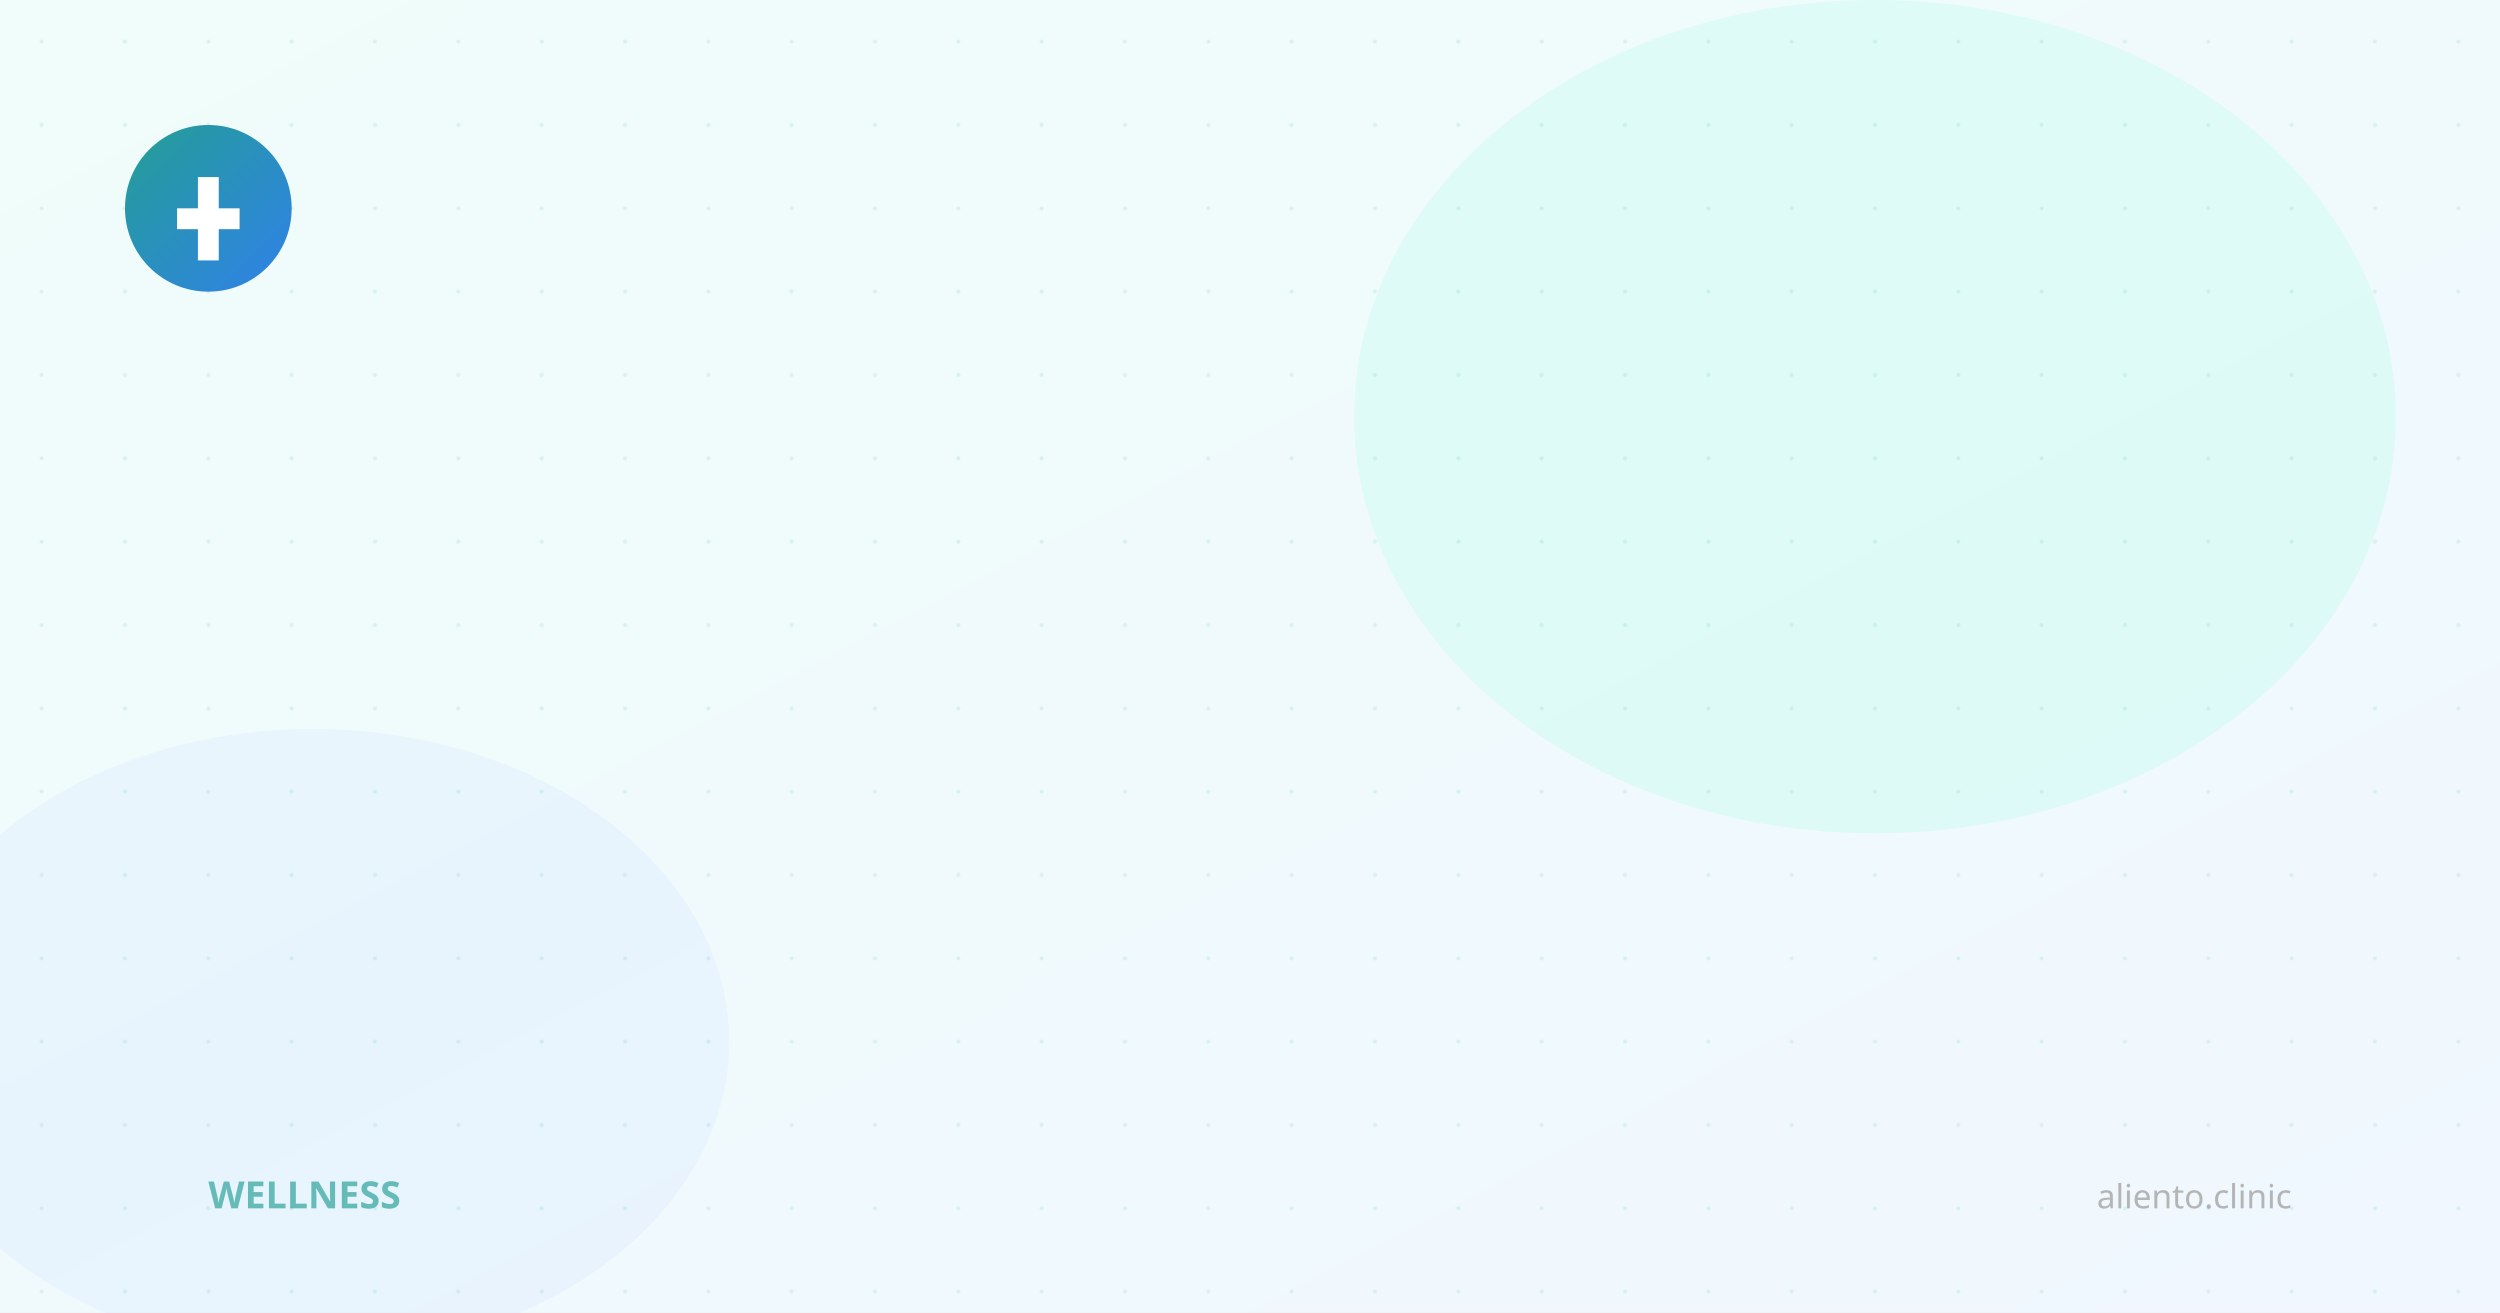
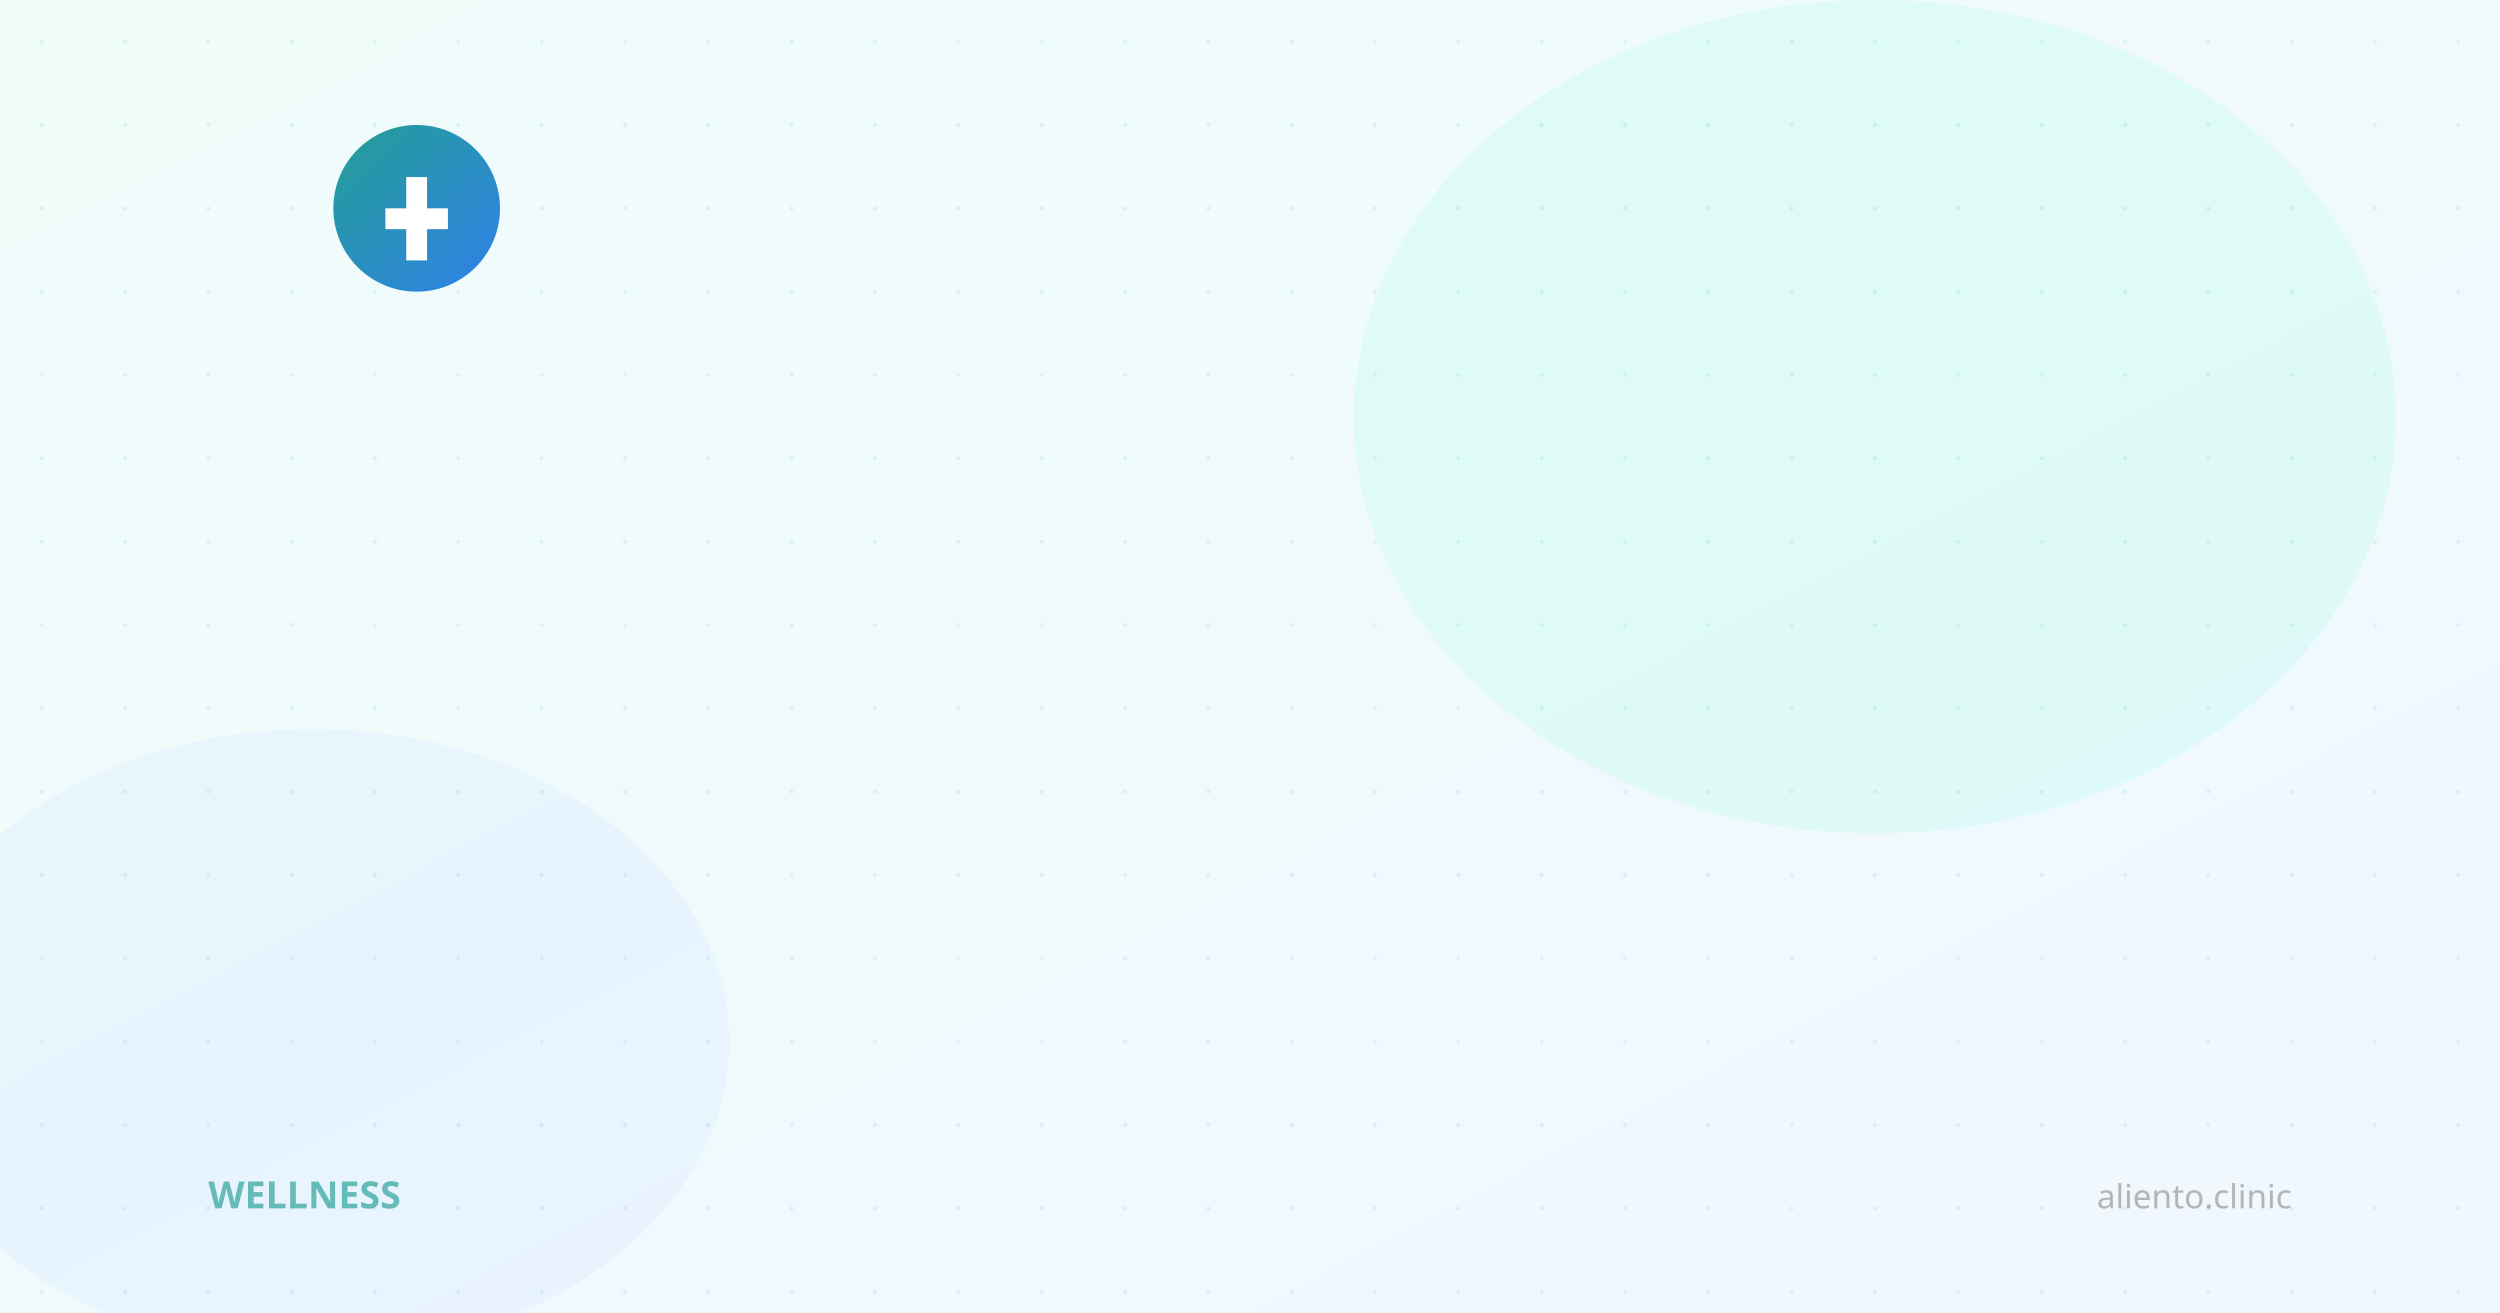
<svg xmlns="http://www.w3.org/2000/svg" width="1200" height="630" viewBox="0 0 1200 630" fill="none">
  <defs>
    <linearGradient id="bg" x1="0%" y1="0%" x2="100%" y2="100%">
      <stop offset="0%" style="stop-color:#f0fdfa" />
      <stop offset="100%" style="stop-color:#f0f7ff" />
    </linearGradient>
    <linearGradient id="accent" x1="0%" y1="0%" x2="100%" y2="100%">
      <stop offset="0%" style="stop-color:#0d9488" />
      <stop offset="100%" style="stop-color:#1a73e8" />
    </linearGradient>
  </defs>
  <rect width="1200" height="630" fill="url(#bg)" />
  <ellipse cx="900" cy="200" rx="250" ry="200" fill="#ccfbf1" opacity="0.5" />
  <ellipse cx="150" cy="500" rx="200" ry="150" fill="#dbeafe" opacity="0.4" />
  <pattern id="dots" width="40" height="40" patternUnits="userSpaceOnUse">
    <circle cx="20" cy="20" r="1" fill="#0d9488" opacity="0.1" />
  </pattern>
  <rect width="1200" height="630" fill="url(#dots)" />
-   <circle cx="100" cy="100" r="40" fill="url(#accent)" opacity="0.9" />
-   <path d="M85 100 L95 100 L95 85 L105 85 L105 100 L115 100 L115 110 L105 110 L105 125 L95 125 L95 110 L85 110 Z" fill="white" />
+   <circle cx="200" cy="100" r="40" fill="url(#accent)" opacity="0.9" />
+   <path d="M185 100 L195 100 L195 85 L205 85 L205 100 L215 100 L215 110 L205 110 L205 125 L195 125 L195 110 L185 110 Z" fill="white" />
  <text x="100" y="580" font-family="sans-serif" font-size="18" fill="#0d9488" font-weight="600" opacity="0.6">WELLNESS</text>
  <text x="1100" y="580" font-family="sans-serif" font-size="16" fill="#78716c" text-anchor="end" opacity="0.5">aliento.clinic</text>
</svg>
